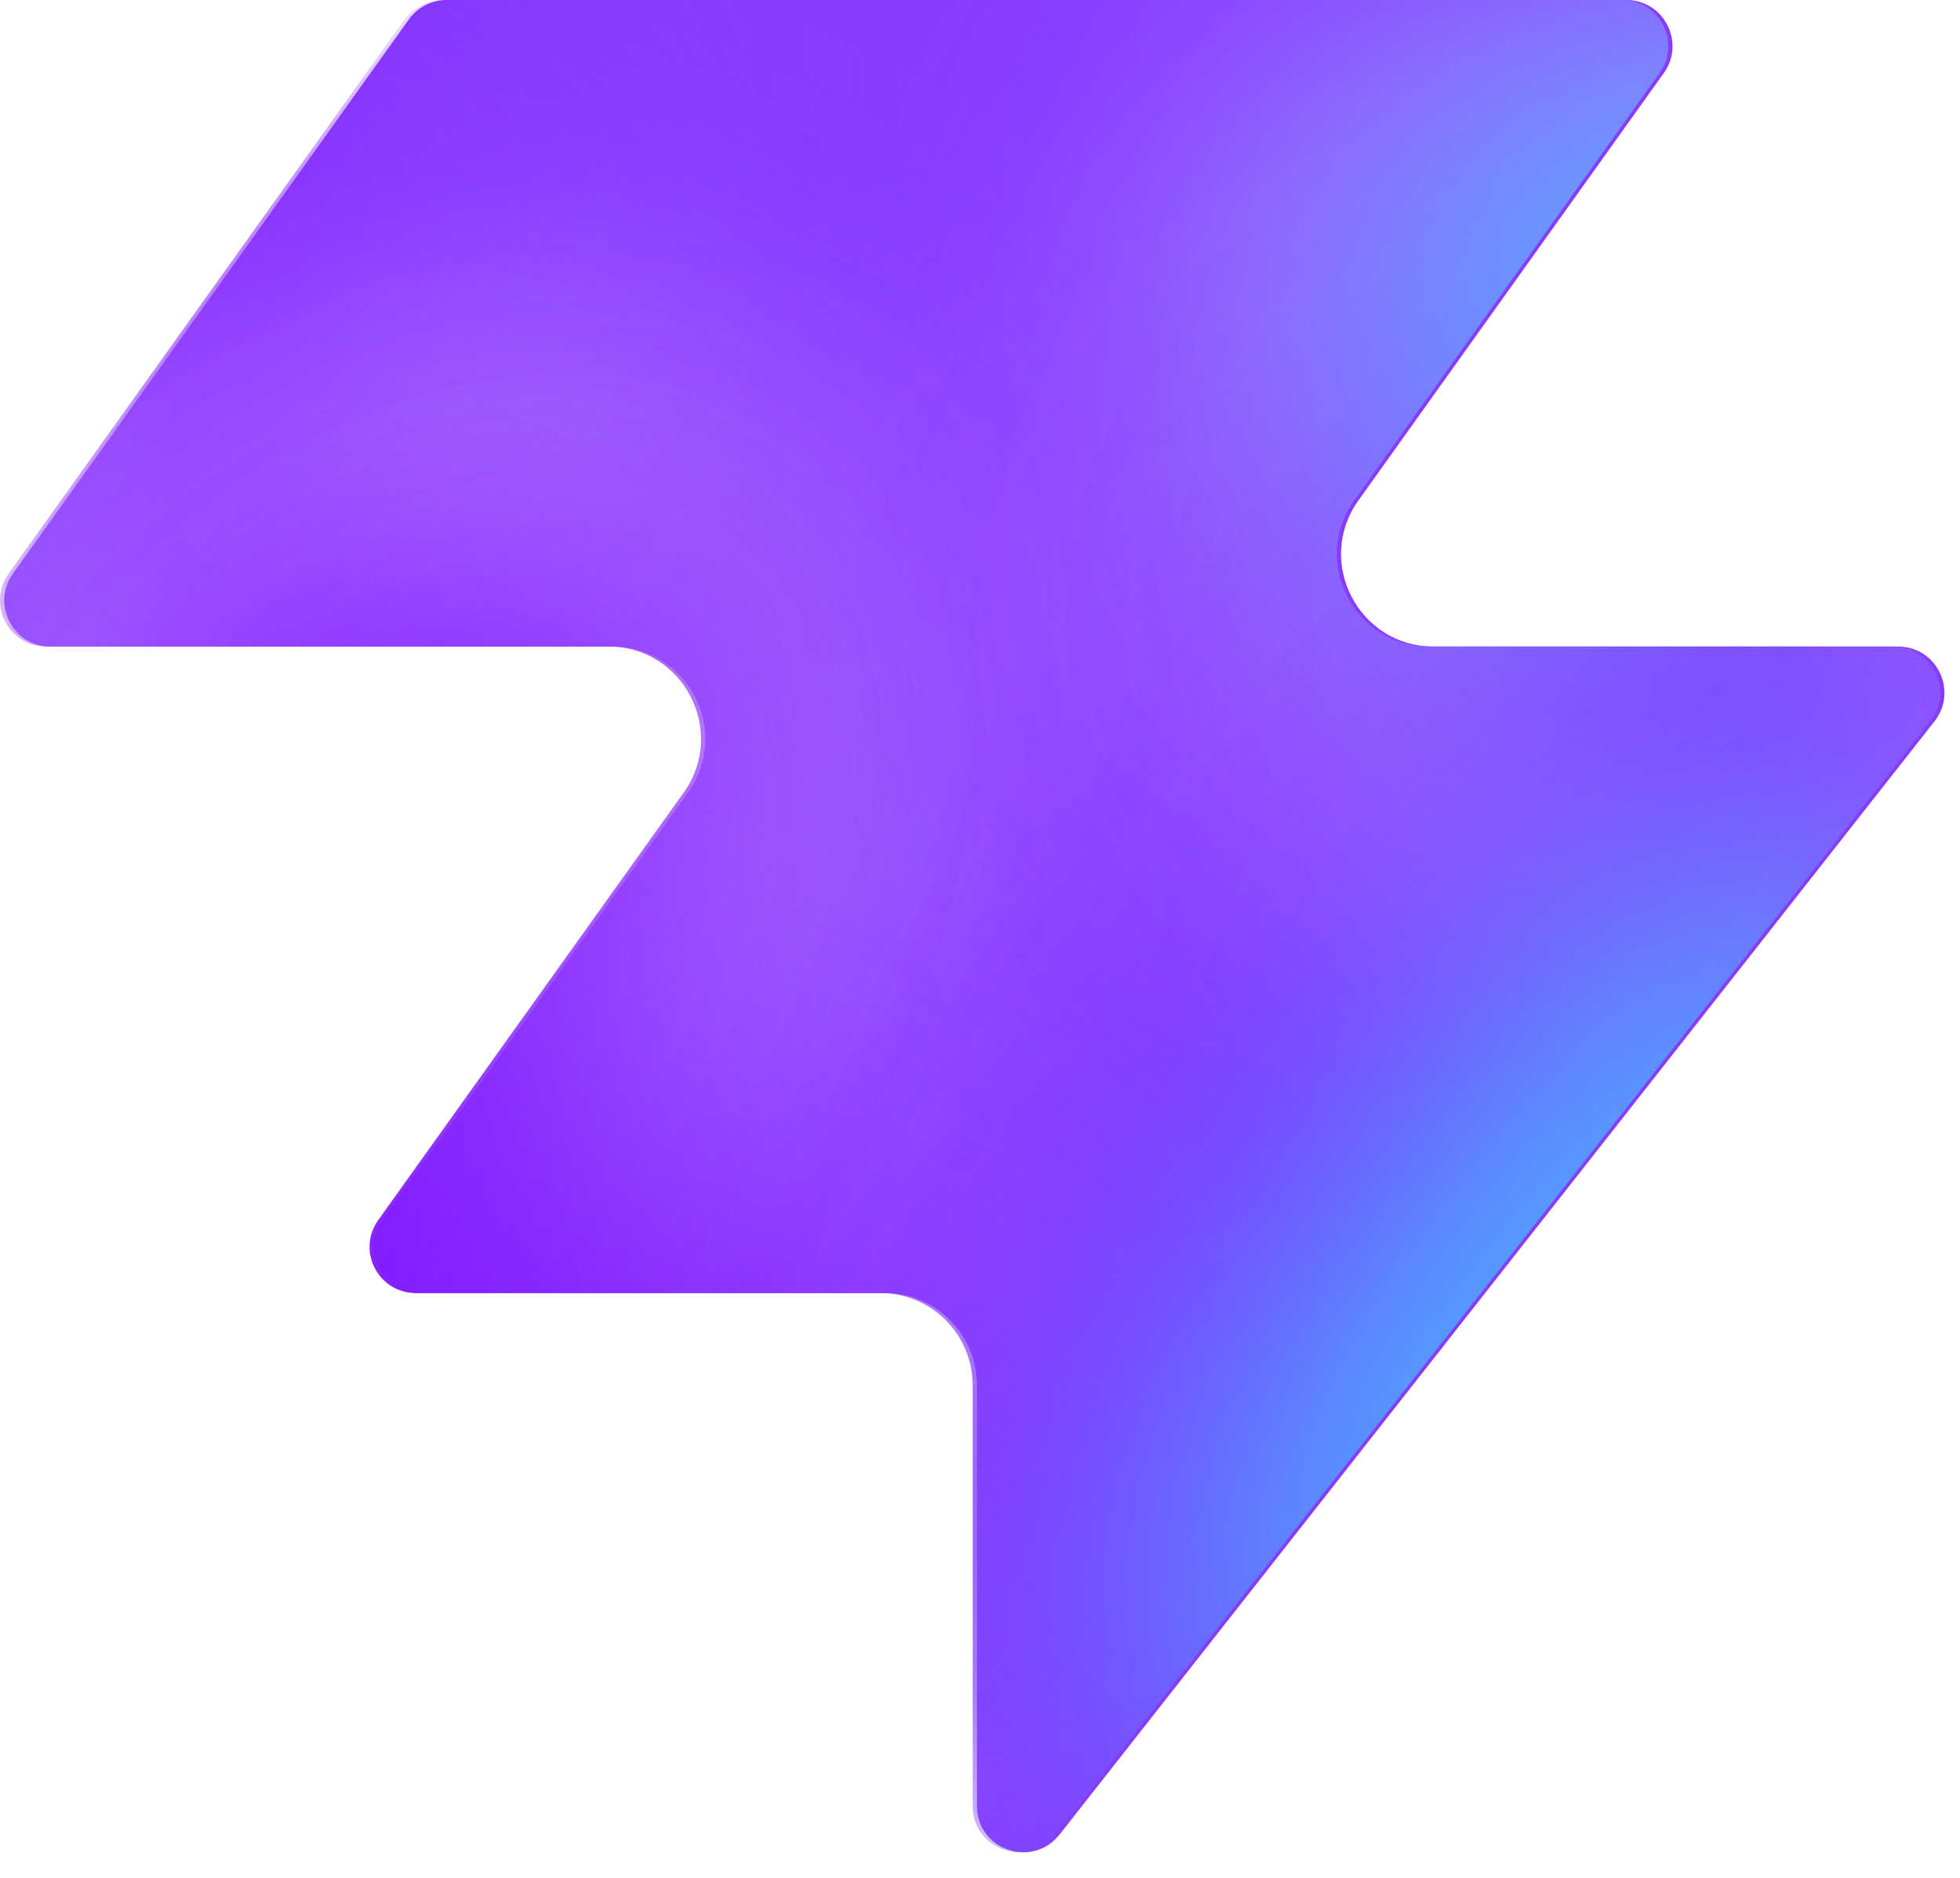
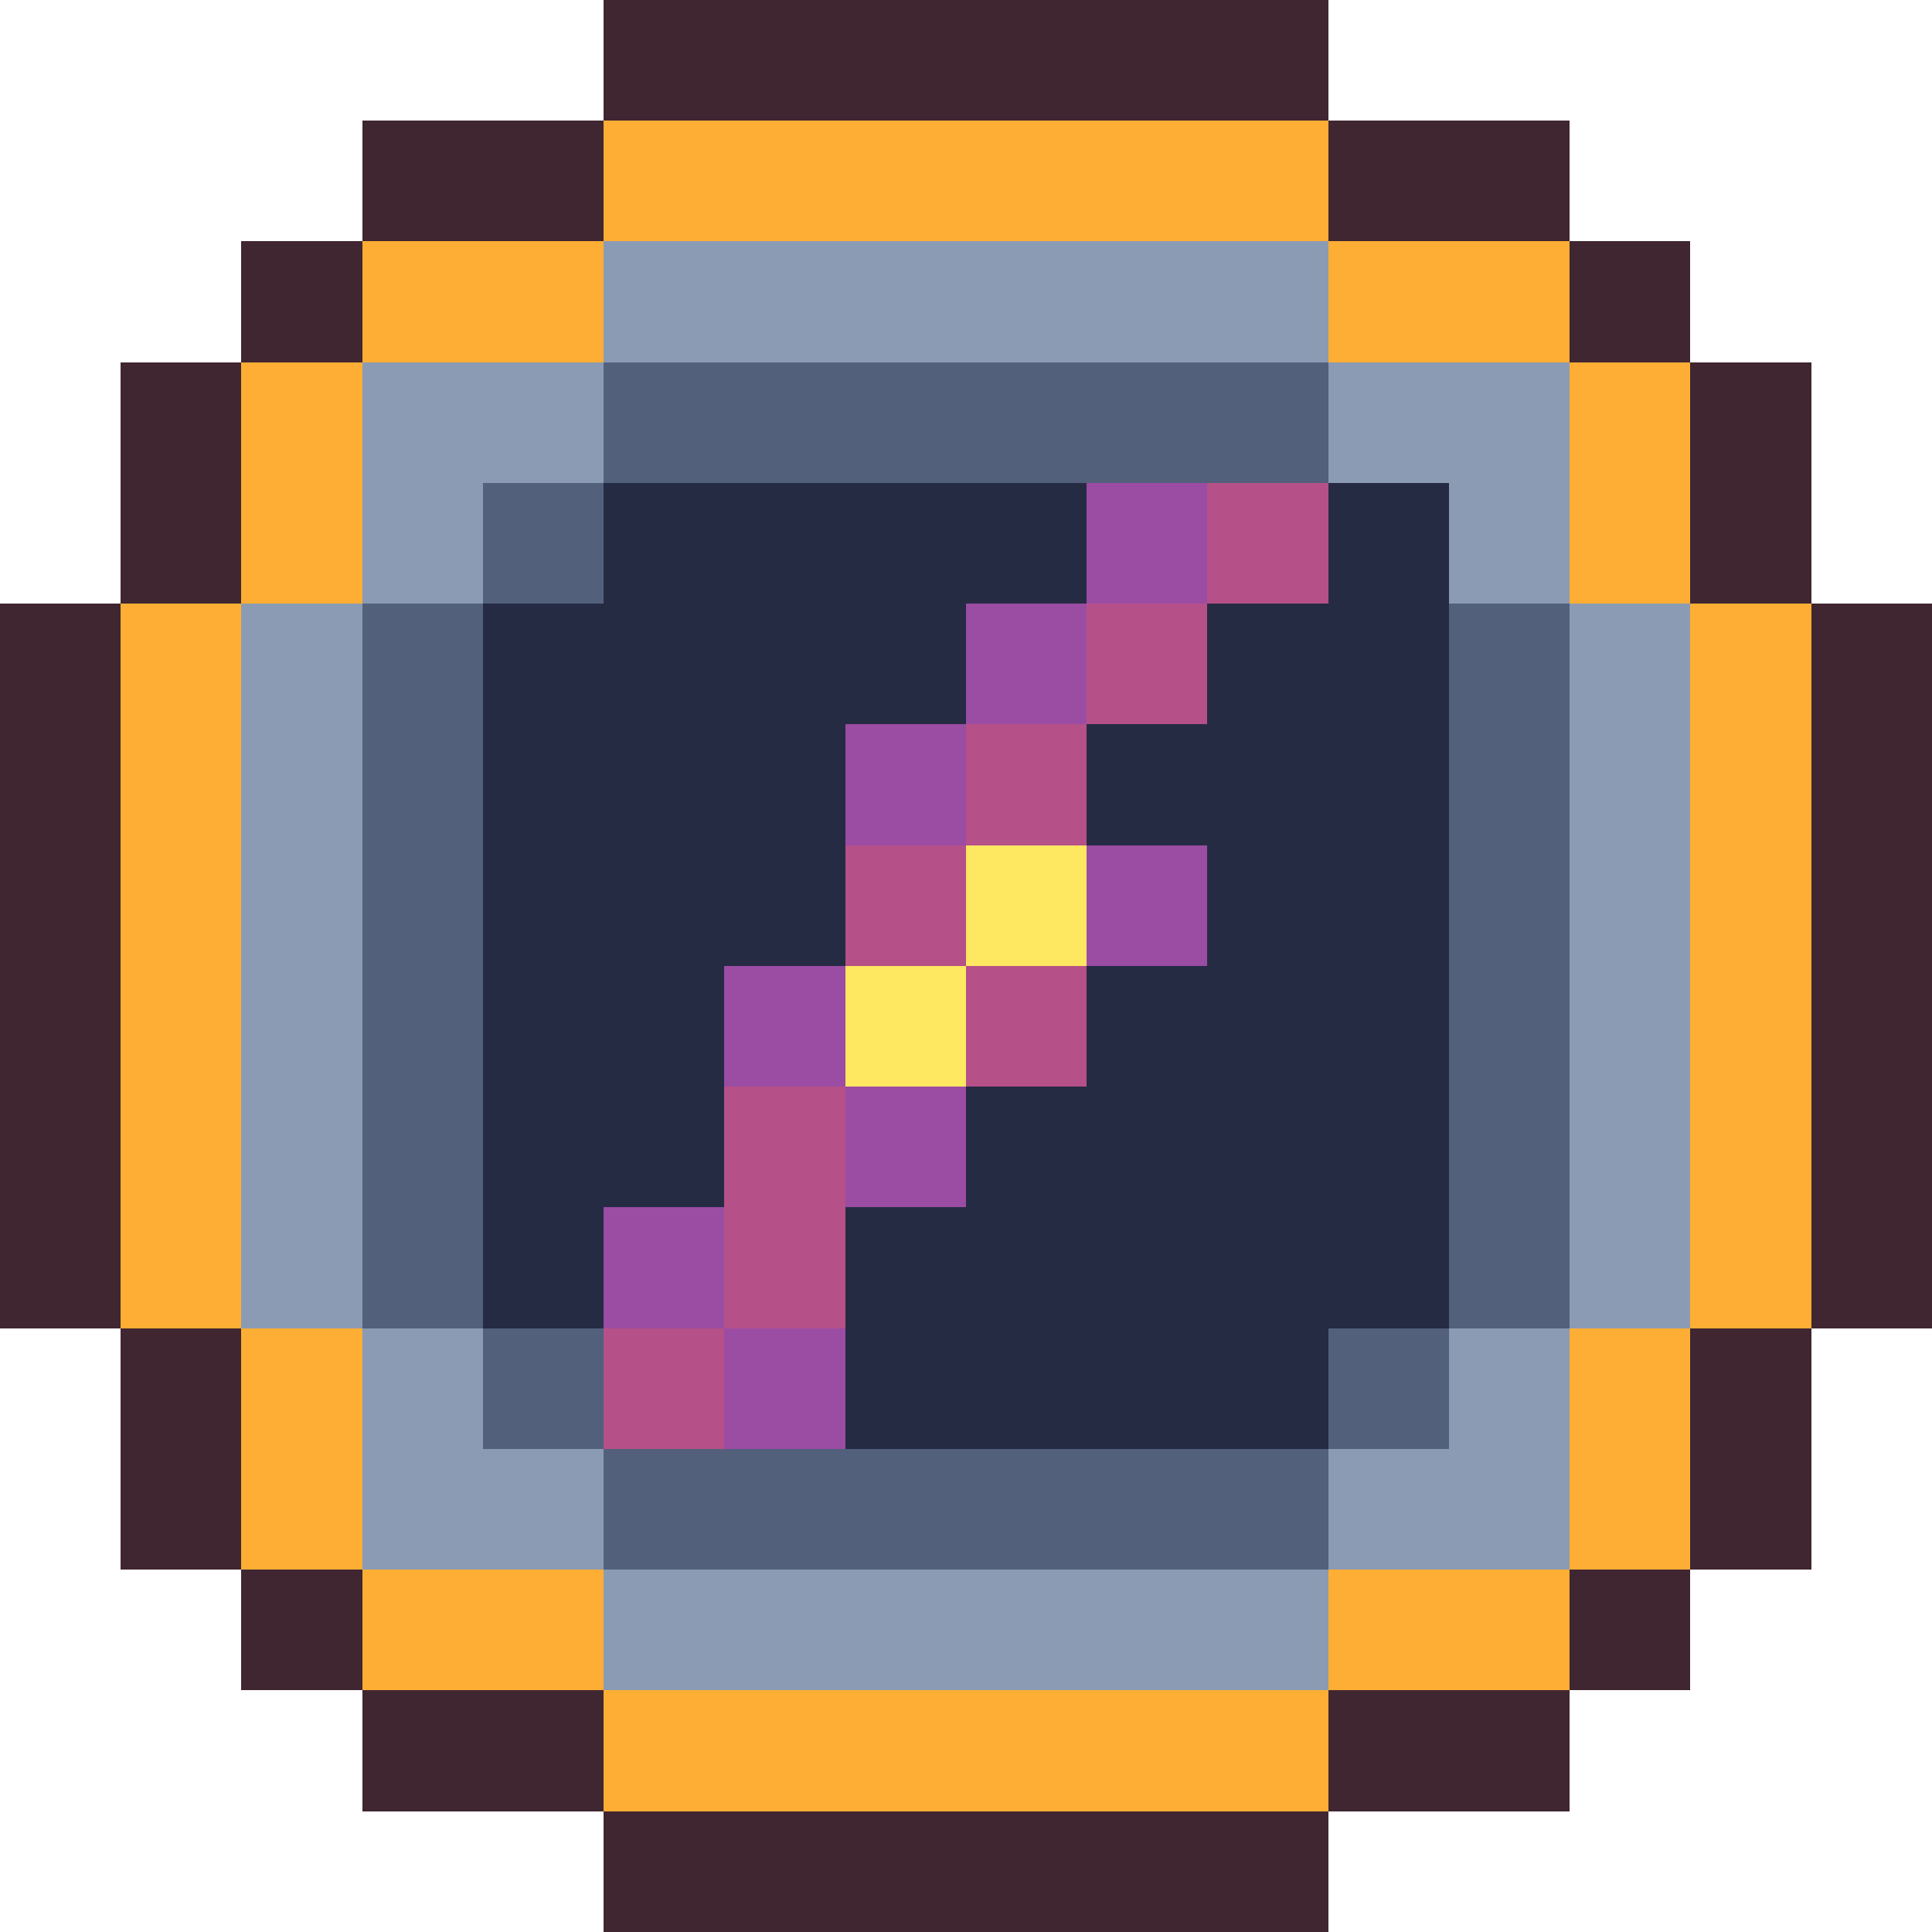
- <svg xmlns="http://www.w3.org/2000/svg" width="48" height="46" fill="none" viewBox="0 0 48 46">
-   <path fill="#863bff" d="M25.946 44.938c-.664.845-2.021.375-2.021-.698V33.937a2.26 2.26 0 0 0-2.262-2.262H10.287c-.92 0-1.456-1.04-.92-1.788l7.48-10.471c1.07-1.497 0-3.578-1.842-3.578H1.237c-.92 0-1.456-1.04-.92-1.788L10.013.474c.214-.297.556-.474.92-.474h28.894c.92 0 1.456 1.04.92 1.788l-7.48 10.471c-1.07 1.498 0 3.579 1.842 3.579h11.377c.943 0 1.473 1.088.89 1.83L25.947 44.94z" style="fill:#863bff;fill:color(display-p3 .525 .23 1);fill-opacity:1" />
-   <mask id="a" width="48" height="46" x="0" y="0" maskUnits="userSpaceOnUse" style="mask-type:alpha">
-     <path fill="#000" d="M25.842 44.938c-.664.844-2.021.375-2.021-.698V33.937a2.26 2.26 0 0 0-2.262-2.262H10.183c-.92 0-1.456-1.04-.92-1.788l7.48-10.471c1.07-1.498 0-3.579-1.842-3.579H1.133c-.92 0-1.456-1.04-.92-1.787L9.91.473c.214-.297.556-.474.92-.474h28.894c.92 0 1.456 1.04.92 1.788l-7.48 10.471c-1.07 1.498 0 3.578 1.842 3.578h11.377c.943 0 1.473 1.088.89 1.832L25.843 44.94z" style="fill:#000;fill-opacity:1" />
-   </mask>
-   <g mask="url(#a)">
-     <g filter="url(#b)">
-       <ellipse cx="5.508" cy="14.704" fill="#ede6ff" rx="5.508" ry="14.704" style="fill:#ede6ff;fill:color(display-p3 .927 .903 1);fill-opacity:1" transform="matrix(.00324 1 1 -.00324 -4.47 31.516)" />
-     </g>
-     <g filter="url(#c)">
-       <ellipse cx="10.399" cy="29.851" fill="#ede6ff" rx="10.399" ry="29.851" style="fill:#ede6ff;fill:color(display-p3 .927 .903 1);fill-opacity:1" transform="matrix(.00324 1 1 -.00324 -39.328 7.883)" />
-     </g>
-     <g filter="url(#d)">
-       <ellipse cx="5.508" cy="30.487" fill="#7e14ff" rx="5.508" ry="30.487" style="fill:#7e14ff;fill:color(display-p3 .492 .077 1);fill-opacity:1" transform="rotate(89.814 -25.913 -14.639)scale(1 -1)" />
-     </g>
-     <g filter="url(#e)">
-       <ellipse cx="5.508" cy="30.599" fill="#7e14ff" rx="5.508" ry="30.599" style="fill:#7e14ff;fill:color(display-p3 .492 .077 1);fill-opacity:1" transform="rotate(89.814 -32.644 -3.334)scale(1 -1)" />
-     </g>
-     <g filter="url(#f)">
-       <ellipse cx="5.508" cy="30.599" fill="#7e14ff" rx="5.508" ry="30.599" style="fill:#7e14ff;fill:color(display-p3 .492 .077 1);fill-opacity:1" transform="matrix(.00324 1 1 -.00324 -34.34 30.47)" />
-     </g>
-     <g filter="url(#g)">
-       <ellipse cx="14.072" cy="22.078" fill="#ede6ff" rx="14.072" ry="22.078" style="fill:#ede6ff;fill:color(display-p3 .927 .903 1);fill-opacity:1" transform="rotate(93.35 24.506 48.493)scale(-1 1)" />
-     </g>
-     <g filter="url(#h)">
-       <ellipse cx="3.47" cy="21.501" fill="#7e14ff" rx="3.47" ry="21.501" style="fill:#7e14ff;fill:color(display-p3 .492 .077 1);fill-opacity:1" transform="rotate(89.009 28.708 47.59)scale(-1 1)" />
-     </g>
-     <g filter="url(#i)">
-       <ellipse cx="3.47" cy="21.501" fill="#7e14ff" rx="3.47" ry="21.501" style="fill:#7e14ff;fill:color(display-p3 .492 .077 1);fill-opacity:1" transform="rotate(89.009 28.708 47.59)scale(-1 1)" />
-     </g>
-     <g filter="url(#j)">
-       <ellipse cx=".387" cy="8.972" fill="#7e14ff" rx="4.407" ry="29.108" style="fill:#7e14ff;fill:color(display-p3 .492 .077 1);fill-opacity:1" transform="rotate(39.51 .387 8.972)" />
-     </g>
-     <g filter="url(#k)">
-       <ellipse cx="47.523" cy="-6.092" fill="#7e14ff" rx="4.407" ry="29.108" style="fill:#7e14ff;fill:color(display-p3 .492 .077 1);fill-opacity:1" transform="rotate(37.892 47.523 -6.092)" />
-     </g>
-     <g filter="url(#l)">
-       <ellipse cx="41.412" cy="6.333" fill="#47bfff" rx="5.971" ry="9.665" style="fill:#47bfff;fill:color(display-p3 .28 .748 1);fill-opacity:1" transform="rotate(37.892 41.412 6.333)" />
-     </g>
-     <g filter="url(#m)">
-       <ellipse cx="-1.879" cy="38.332" fill="#7e14ff" rx="4.407" ry="29.108" style="fill:#7e14ff;fill:color(display-p3 .492 .077 1);fill-opacity:1" transform="rotate(37.892 -1.88 38.332)" />
-     </g>
-     <g filter="url(#n)">
-       <ellipse cx="-1.879" cy="38.332" fill="#7e14ff" rx="4.407" ry="29.108" style="fill:#7e14ff;fill:color(display-p3 .492 .077 1);fill-opacity:1" transform="rotate(37.892 -1.88 38.332)" />
-     </g>
-     <g filter="url(#o)">
-       <ellipse cx="35.651" cy="29.907" fill="#7e14ff" rx="4.407" ry="29.108" style="fill:#7e14ff;fill:color(display-p3 .492 .077 1);fill-opacity:1" transform="rotate(37.892 35.651 29.907)" />
-     </g>
-     <g filter="url(#p)">
-       <ellipse cx="38.418" cy="32.4" fill="#47bfff" rx="5.971" ry="15.297" style="fill:#47bfff;fill:color(display-p3 .28 .748 1);fill-opacity:1" transform="rotate(37.892 38.418 32.4)" />
-     </g>
-   </g>
-   <defs>
-     <filter id="b" width="60.045" height="41.654" x="-19.77" y="16.149" color-interpolation-filters="sRGB" filterUnits="userSpaceOnUse">
-       <feFlood flood-opacity="0" result="BackgroundImageFix" />
-       <feBlend in="SourceGraphic" in2="BackgroundImageFix" result="shape" />
-       <feGaussianBlur result="effect1_foregroundBlur_2002_17158" stdDeviation="7.659" />
-     </filter>
-     <filter id="c" width="90.34" height="51.437" x="-54.613" y="-7.533" color-interpolation-filters="sRGB" filterUnits="userSpaceOnUse">
-       <feFlood flood-opacity="0" result="BackgroundImageFix" />
-       <feBlend in="SourceGraphic" in2="BackgroundImageFix" result="shape" />
-       <feGaussianBlur result="effect1_foregroundBlur_2002_17158" stdDeviation="7.659" />
-     </filter>
-     <filter id="d" width="79.355" height="29.4" x="-49.64" y="2.03" color-interpolation-filters="sRGB" filterUnits="userSpaceOnUse">
-       <feFlood flood-opacity="0" result="BackgroundImageFix" />
-       <feBlend in="SourceGraphic" in2="BackgroundImageFix" result="shape" />
-       <feGaussianBlur result="effect1_foregroundBlur_2002_17158" stdDeviation="4.596" />
-     </filter>
-     <filter id="e" width="79.579" height="29.4" x="-45.045" y="20.029" color-interpolation-filters="sRGB" filterUnits="userSpaceOnUse">
-       <feFlood flood-opacity="0" result="BackgroundImageFix" />
-       <feBlend in="SourceGraphic" in2="BackgroundImageFix" result="shape" />
-       <feGaussianBlur result="effect1_foregroundBlur_2002_17158" stdDeviation="4.596" />
-     </filter>
-     <filter id="f" width="79.579" height="29.4" x="-43.513" y="21.178" color-interpolation-filters="sRGB" filterUnits="userSpaceOnUse">
-       <feFlood flood-opacity="0" result="BackgroundImageFix" />
-       <feBlend in="SourceGraphic" in2="BackgroundImageFix" result="shape" />
-       <feGaussianBlur result="effect1_foregroundBlur_2002_17158" stdDeviation="4.596" />
-     </filter>
-     <filter id="g" width="74.749" height="58.852" x="15.756" y="-17.901" color-interpolation-filters="sRGB" filterUnits="userSpaceOnUse">
-       <feFlood flood-opacity="0" result="BackgroundImageFix" />
-       <feBlend in="SourceGraphic" in2="BackgroundImageFix" result="shape" />
-       <feGaussianBlur result="effect1_foregroundBlur_2002_17158" stdDeviation="7.659" />
-     </filter>
-     <filter id="h" width="61.377" height="25.362" x="23.548" y="2.284" color-interpolation-filters="sRGB" filterUnits="userSpaceOnUse">
-       <feFlood flood-opacity="0" result="BackgroundImageFix" />
-       <feBlend in="SourceGraphic" in2="BackgroundImageFix" result="shape" />
-       <feGaussianBlur result="effect1_foregroundBlur_2002_17158" stdDeviation="4.596" />
-     </filter>
-     <filter id="i" width="61.377" height="25.362" x="23.548" y="2.284" color-interpolation-filters="sRGB" filterUnits="userSpaceOnUse">
-       <feFlood flood-opacity="0" result="BackgroundImageFix" />
-       <feBlend in="SourceGraphic" in2="BackgroundImageFix" result="shape" />
-       <feGaussianBlur result="effect1_foregroundBlur_2002_17158" stdDeviation="4.596" />
-     </filter>
-     <filter id="j" width="56.045" height="63.649" x="-27.636" y="-22.853" color-interpolation-filters="sRGB" filterUnits="userSpaceOnUse">
-       <feFlood flood-opacity="0" result="BackgroundImageFix" />
-       <feBlend in="SourceGraphic" in2="BackgroundImageFix" result="shape" />
-       <feGaussianBlur result="effect1_foregroundBlur_2002_17158" stdDeviation="4.596" />
-     </filter>
-     <filter id="k" width="54.814" height="64.646" x="20.116" y="-38.415" color-interpolation-filters="sRGB" filterUnits="userSpaceOnUse">
-       <feFlood flood-opacity="0" result="BackgroundImageFix" />
-       <feBlend in="SourceGraphic" in2="BackgroundImageFix" result="shape" />
-       <feGaussianBlur result="effect1_foregroundBlur_2002_17158" stdDeviation="4.596" />
-     </filter>
-     <filter id="l" width="33.541" height="35.313" x="24.641" y="-11.323" color-interpolation-filters="sRGB" filterUnits="userSpaceOnUse">
-       <feFlood flood-opacity="0" result="BackgroundImageFix" />
-       <feBlend in="SourceGraphic" in2="BackgroundImageFix" result="shape" />
-       <feGaussianBlur result="effect1_foregroundBlur_2002_17158" stdDeviation="4.596" />
-     </filter>
-     <filter id="m" width="54.814" height="64.646" x="-29.286" y="6.009" color-interpolation-filters="sRGB" filterUnits="userSpaceOnUse">
-       <feFlood flood-opacity="0" result="BackgroundImageFix" />
-       <feBlend in="SourceGraphic" in2="BackgroundImageFix" result="shape" />
-       <feGaussianBlur result="effect1_foregroundBlur_2002_17158" stdDeviation="4.596" />
-     </filter>
-     <filter id="n" width="54.814" height="64.646" x="-29.286" y="6.009" color-interpolation-filters="sRGB" filterUnits="userSpaceOnUse">
-       <feFlood flood-opacity="0" result="BackgroundImageFix" />
-       <feBlend in="SourceGraphic" in2="BackgroundImageFix" result="shape" />
-       <feGaussianBlur result="effect1_foregroundBlur_2002_17158" stdDeviation="4.596" />
-     </filter>
-     <filter id="o" width="54.814" height="64.646" x="8.244" y="-2.416" color-interpolation-filters="sRGB" filterUnits="userSpaceOnUse">
-       <feFlood flood-opacity="0" result="BackgroundImageFix" />
-       <feBlend in="SourceGraphic" in2="BackgroundImageFix" result="shape" />
-       <feGaussianBlur result="effect1_foregroundBlur_2002_17158" stdDeviation="4.596" />
-     </filter>
-     <filter id="p" width="39.409" height="43.623" x="18.713" y="10.588" color-interpolation-filters="sRGB" filterUnits="userSpaceOnUse">
-       <feFlood flood-opacity="0" result="BackgroundImageFix" />
-       <feBlend in="SourceGraphic" in2="BackgroundImageFix" result="shape" />
-       <feGaussianBlur result="effect1_foregroundBlur_2002_17158" stdDeviation="4.596" />
-     </filter>
-   </defs>
+ <svg xmlns="http://www.w3.org/2000/svg" viewBox="0 0 16 16" shape-rendering="crispEdges">
+   <rect x="5" y="0" width="1" height="1" fill="#3f2631" />
+   <rect x="6" y="0" width="1" height="1" fill="#3f2631" />
+   <rect x="7" y="0" width="1" height="1" fill="#3f2631" />
+   <rect x="8" y="0" width="1" height="1" fill="#3f2631" />
+   <rect x="9" y="0" width="1" height="1" fill="#3f2631" />
+   <rect x="10" y="0" width="1" height="1" fill="#3f2631" />
+   <rect x="3" y="1" width="1" height="1" fill="#3f2631" />
+   <rect x="4" y="1" width="1" height="1" fill="#3f2631" />
+   <rect x="5" y="1" width="1" height="1" fill="#feae34" />
+   <rect x="6" y="1" width="1" height="1" fill="#feae34" />
+   <rect x="7" y="1" width="1" height="1" fill="#feae34" />
+   <rect x="8" y="1" width="1" height="1" fill="#feae34" />
+   <rect x="9" y="1" width="1" height="1" fill="#feae34" />
+   <rect x="10" y="1" width="1" height="1" fill="#feae34" />
+   <rect x="11" y="1" width="1" height="1" fill="#3f2631" />
+   <rect x="12" y="1" width="1" height="1" fill="#3f2631" />
+   <rect x="2" y="2" width="1" height="1" fill="#3f2631" />
+   <rect x="3" y="2" width="1" height="1" fill="#feae34" />
+   <rect x="4" y="2" width="1" height="1" fill="#feae34" />
+   <rect x="5" y="2" width="1" height="1" fill="#8b9bb4" />
+   <rect x="6" y="2" width="1" height="1" fill="#8b9bb4" />
+   <rect x="7" y="2" width="1" height="1" fill="#8b9bb4" />
+   <rect x="8" y="2" width="1" height="1" fill="#8b9bb4" />
+   <rect x="9" y="2" width="1" height="1" fill="#8b9bb4" />
+   <rect x="10" y="2" width="1" height="1" fill="#8b9bb4" />
+   <rect x="11" y="2" width="1" height="1" fill="#feae34" />
+   <rect x="12" y="2" width="1" height="1" fill="#feae34" />
+   <rect x="13" y="2" width="1" height="1" fill="#3f2631" />
+   <rect x="1" y="3" width="1" height="1" fill="#3f2631" />
+   <rect x="2" y="3" width="1" height="1" fill="#feae34" />
+   <rect x="3" y="3" width="1" height="1" fill="#8b9bb4" />
+   <rect x="4" y="3" width="1" height="1" fill="#8b9bb4" />
+   <rect x="5" y="3" width="1" height="1" fill="#52607c" />
+   <rect x="6" y="3" width="1" height="1" fill="#52607c" />
+   <rect x="7" y="3" width="1" height="1" fill="#52607c" />
+   <rect x="8" y="3" width="1" height="1" fill="#52607c" />
+   <rect x="9" y="3" width="1" height="1" fill="#52607c" />
+   <rect x="10" y="3" width="1" height="1" fill="#52607c" />
+   <rect x="11" y="3" width="1" height="1" fill="#8b9bb4" />
+   <rect x="12" y="3" width="1" height="1" fill="#8b9bb4" />
+   <rect x="13" y="3" width="1" height="1" fill="#feae34" />
+   <rect x="14" y="3" width="1" height="1" fill="#3f2631" />
+   <rect x="1" y="4" width="1" height="1" fill="#3f2631" />
+   <rect x="2" y="4" width="1" height="1" fill="#feae34" />
+   <rect x="3" y="4" width="1" height="1" fill="#8b9bb4" />
+   <rect x="4" y="4" width="1" height="1" fill="#52607c" />
+   <rect x="5" y="4" width="1" height="1" fill="#262b44" />
+   <rect x="6" y="4" width="1" height="1" fill="#262b44" />
+   <rect x="7" y="4" width="1" height="1" fill="#262b44" />
+   <rect x="8" y="4" width="1" height="1" fill="#262b44" />
+   <rect x="9" y="4" width="1" height="1" fill="#9b4ca3" />
+   <rect x="10" y="4" width="1" height="1" fill="#b55088" />
+   <rect x="11" y="4" width="1" height="1" fill="#262b44" />
+   <rect x="12" y="4" width="1" height="1" fill="#8b9bb4" />
+   <rect x="13" y="4" width="1" height="1" fill="#feae34" />
+   <rect x="14" y="4" width="1" height="1" fill="#3f2631" />
+   <rect x="0" y="5" width="1" height="1" fill="#3f2631" />
+   <rect x="1" y="5" width="1" height="1" fill="#feae34" />
+   <rect x="2" y="5" width="1" height="1" fill="#8b9bb4" />
+   <rect x="3" y="5" width="1" height="1" fill="#52607c" />
+   <rect x="4" y="5" width="1" height="1" fill="#262b44" />
+   <rect x="5" y="5" width="1" height="1" fill="#262b44" />
+   <rect x="6" y="5" width="1" height="1" fill="#262b44" />
+   <rect x="7" y="5" width="1" height="1" fill="#262b44" />
+   <rect x="8" y="5" width="1" height="1" fill="#9b4ca3" />
+   <rect x="9" y="5" width="1" height="1" fill="#b55088" />
+   <rect x="10" y="5" width="1" height="1" fill="#262b44" />
+   <rect x="11" y="5" width="1" height="1" fill="#262b44" />
+   <rect x="12" y="5" width="1" height="1" fill="#52607c" />
+   <rect x="13" y="5" width="1" height="1" fill="#8b9bb4" />
+   <rect x="14" y="5" width="1" height="1" fill="#feae34" />
+   <rect x="15" y="5" width="1" height="1" fill="#3f2631" />
+   <rect x="0" y="6" width="1" height="1" fill="#3f2631" />
+   <rect x="1" y="6" width="1" height="1" fill="#feae34" />
+   <rect x="2" y="6" width="1" height="1" fill="#8b9bb4" />
+   <rect x="3" y="6" width="1" height="1" fill="#52607c" />
+   <rect x="4" y="6" width="1" height="1" fill="#262b44" />
+   <rect x="5" y="6" width="1" height="1" fill="#262b44" />
+   <rect x="6" y="6" width="1" height="1" fill="#262b44" />
+   <rect x="7" y="6" width="1" height="1" fill="#9b4ca3" />
+   <rect x="8" y="6" width="1" height="1" fill="#b55088" />
+   <rect x="9" y="6" width="1" height="1" fill="#262b44" />
+   <rect x="10" y="6" width="1" height="1" fill="#262b44" />
+   <rect x="11" y="6" width="1" height="1" fill="#262b44" />
+   <rect x="12" y="6" width="1" height="1" fill="#52607c" />
+   <rect x="13" y="6" width="1" height="1" fill="#8b9bb4" />
+   <rect x="14" y="6" width="1" height="1" fill="#feae34" />
+   <rect x="15" y="6" width="1" height="1" fill="#3f2631" />
+   <rect x="0" y="7" width="1" height="1" fill="#3f2631" />
+   <rect x="1" y="7" width="1" height="1" fill="#feae34" />
+   <rect x="2" y="7" width="1" height="1" fill="#8b9bb4" />
+   <rect x="3" y="7" width="1" height="1" fill="#52607c" />
+   <rect x="4" y="7" width="1" height="1" fill="#262b44" />
+   <rect x="5" y="7" width="1" height="1" fill="#262b44" />
+   <rect x="6" y="7" width="1" height="1" fill="#262b44" />
+   <rect x="7" y="7" width="1" height="1" fill="#b55088" />
+   <rect x="8" y="7" width="1" height="1" fill="#fee761" />
+   <rect x="9" y="7" width="1" height="1" fill="#9b4ca3" />
+   <rect x="10" y="7" width="1" height="1" fill="#262b44" />
+   <rect x="11" y="7" width="1" height="1" fill="#262b44" />
+   <rect x="12" y="7" width="1" height="1" fill="#52607c" />
+   <rect x="13" y="7" width="1" height="1" fill="#8b9bb4" />
+   <rect x="14" y="7" width="1" height="1" fill="#feae34" />
+   <rect x="15" y="7" width="1" height="1" fill="#3f2631" />
+   <rect x="0" y="8" width="1" height="1" fill="#3f2631" />
+   <rect x="1" y="8" width="1" height="1" fill="#feae34" />
+   <rect x="2" y="8" width="1" height="1" fill="#8b9bb4" />
+   <rect x="3" y="8" width="1" height="1" fill="#52607c" />
+   <rect x="4" y="8" width="1" height="1" fill="#262b44" />
+   <rect x="5" y="8" width="1" height="1" fill="#262b44" />
+   <rect x="6" y="8" width="1" height="1" fill="#9b4ca3" />
+   <rect x="7" y="8" width="1" height="1" fill="#fee761" />
+   <rect x="8" y="8" width="1" height="1" fill="#b55088" />
+   <rect x="9" y="8" width="1" height="1" fill="#262b44" />
+   <rect x="10" y="8" width="1" height="1" fill="#262b44" />
+   <rect x="11" y="8" width="1" height="1" fill="#262b44" />
+   <rect x="12" y="8" width="1" height="1" fill="#52607c" />
+   <rect x="13" y="8" width="1" height="1" fill="#8b9bb4" />
+   <rect x="14" y="8" width="1" height="1" fill="#feae34" />
+   <rect x="15" y="8" width="1" height="1" fill="#3f2631" />
+   <rect x="0" y="9" width="1" height="1" fill="#3f2631" />
+   <rect x="1" y="9" width="1" height="1" fill="#feae34" />
+   <rect x="2" y="9" width="1" height="1" fill="#8b9bb4" />
+   <rect x="3" y="9" width="1" height="1" fill="#52607c" />
+   <rect x="4" y="9" width="1" height="1" fill="#262b44" />
+   <rect x="5" y="9" width="1" height="1" fill="#262b44" />
+   <rect x="6" y="9" width="1" height="1" fill="#b55088" />
+   <rect x="7" y="9" width="1" height="1" fill="#9b4ca3" />
+   <rect x="8" y="9" width="1" height="1" fill="#262b44" />
+   <rect x="9" y="9" width="1" height="1" fill="#262b44" />
+   <rect x="10" y="9" width="1" height="1" fill="#262b44" />
+   <rect x="11" y="9" width="1" height="1" fill="#262b44" />
+   <rect x="12" y="9" width="1" height="1" fill="#52607c" />
+   <rect x="13" y="9" width="1" height="1" fill="#8b9bb4" />
+   <rect x="14" y="9" width="1" height="1" fill="#feae34" />
+   <rect x="15" y="9" width="1" height="1" fill="#3f2631" />
+   <rect x="0" y="10" width="1" height="1" fill="#3f2631" />
+   <rect x="1" y="10" width="1" height="1" fill="#feae34" />
+   <rect x="2" y="10" width="1" height="1" fill="#8b9bb4" />
+   <rect x="3" y="10" width="1" height="1" fill="#52607c" />
+   <rect x="4" y="10" width="1" height="1" fill="#262b44" />
+   <rect x="5" y="10" width="1" height="1" fill="#9b4ca3" />
+   <rect x="6" y="10" width="1" height="1" fill="#b55088" />
+   <rect x="7" y="10" width="1" height="1" fill="#262b44" />
+   <rect x="8" y="10" width="1" height="1" fill="#262b44" />
+   <rect x="9" y="10" width="1" height="1" fill="#262b44" />
+   <rect x="10" y="10" width="1" height="1" fill="#262b44" />
+   <rect x="11" y="10" width="1" height="1" fill="#262b44" />
+   <rect x="12" y="10" width="1" height="1" fill="#52607c" />
+   <rect x="13" y="10" width="1" height="1" fill="#8b9bb4" />
+   <rect x="14" y="10" width="1" height="1" fill="#feae34" />
+   <rect x="15" y="10" width="1" height="1" fill="#3f2631" />
+   <rect x="1" y="11" width="1" height="1" fill="#3f2631" />
+   <rect x="2" y="11" width="1" height="1" fill="#feae34" />
+   <rect x="3" y="11" width="1" height="1" fill="#8b9bb4" />
+   <rect x="4" y="11" width="1" height="1" fill="#52607c" />
+   <rect x="5" y="11" width="1" height="1" fill="#b55088" />
+   <rect x="6" y="11" width="1" height="1" fill="#9b4ca3" />
+   <rect x="7" y="11" width="1" height="1" fill="#262b44" />
+   <rect x="8" y="11" width="1" height="1" fill="#262b44" />
+   <rect x="9" y="11" width="1" height="1" fill="#262b44" />
+   <rect x="10" y="11" width="1" height="1" fill="#262b44" />
+   <rect x="11" y="11" width="1" height="1" fill="#52607c" />
+   <rect x="12" y="11" width="1" height="1" fill="#8b9bb4" />
+   <rect x="13" y="11" width="1" height="1" fill="#feae34" />
+   <rect x="14" y="11" width="1" height="1" fill="#3f2631" />
+   <rect x="1" y="12" width="1" height="1" fill="#3f2631" />
+   <rect x="2" y="12" width="1" height="1" fill="#feae34" />
+   <rect x="3" y="12" width="1" height="1" fill="#8b9bb4" />
+   <rect x="4" y="12" width="1" height="1" fill="#8b9bb4" />
+   <rect x="5" y="12" width="1" height="1" fill="#52607c" />
+   <rect x="6" y="12" width="1" height="1" fill="#52607c" />
+   <rect x="7" y="12" width="1" height="1" fill="#52607c" />
+   <rect x="8" y="12" width="1" height="1" fill="#52607c" />
+   <rect x="9" y="12" width="1" height="1" fill="#52607c" />
+   <rect x="10" y="12" width="1" height="1" fill="#52607c" />
+   <rect x="11" y="12" width="1" height="1" fill="#8b9bb4" />
+   <rect x="12" y="12" width="1" height="1" fill="#8b9bb4" />
+   <rect x="13" y="12" width="1" height="1" fill="#feae34" />
+   <rect x="14" y="12" width="1" height="1" fill="#3f2631" />
+   <rect x="2" y="13" width="1" height="1" fill="#3f2631" />
+   <rect x="3" y="13" width="1" height="1" fill="#feae34" />
+   <rect x="4" y="13" width="1" height="1" fill="#feae34" />
+   <rect x="5" y="13" width="1" height="1" fill="#8b9bb4" />
+   <rect x="6" y="13" width="1" height="1" fill="#8b9bb4" />
+   <rect x="7" y="13" width="1" height="1" fill="#8b9bb4" />
+   <rect x="8" y="13" width="1" height="1" fill="#8b9bb4" />
+   <rect x="9" y="13" width="1" height="1" fill="#8b9bb4" />
+   <rect x="10" y="13" width="1" height="1" fill="#8b9bb4" />
+   <rect x="11" y="13" width="1" height="1" fill="#feae34" />
+   <rect x="12" y="13" width="1" height="1" fill="#feae34" />
+   <rect x="13" y="13" width="1" height="1" fill="#3f2631" />
+   <rect x="3" y="14" width="1" height="1" fill="#3f2631" />
+   <rect x="4" y="14" width="1" height="1" fill="#3f2631" />
+   <rect x="5" y="14" width="1" height="1" fill="#feae34" />
+   <rect x="6" y="14" width="1" height="1" fill="#feae34" />
+   <rect x="7" y="14" width="1" height="1" fill="#feae34" />
+   <rect x="8" y="14" width="1" height="1" fill="#feae34" />
+   <rect x="9" y="14" width="1" height="1" fill="#feae34" />
+   <rect x="10" y="14" width="1" height="1" fill="#feae34" />
+   <rect x="11" y="14" width="1" height="1" fill="#3f2631" />
+   <rect x="12" y="14" width="1" height="1" fill="#3f2631" />
+   <rect x="5" y="15" width="1" height="1" fill="#3f2631" />
+   <rect x="6" y="15" width="1" height="1" fill="#3f2631" />
+   <rect x="7" y="15" width="1" height="1" fill="#3f2631" />
+   <rect x="8" y="15" width="1" height="1" fill="#3f2631" />
+   <rect x="9" y="15" width="1" height="1" fill="#3f2631" />
+   <rect x="10" y="15" width="1" height="1" fill="#3f2631" />
</svg>
